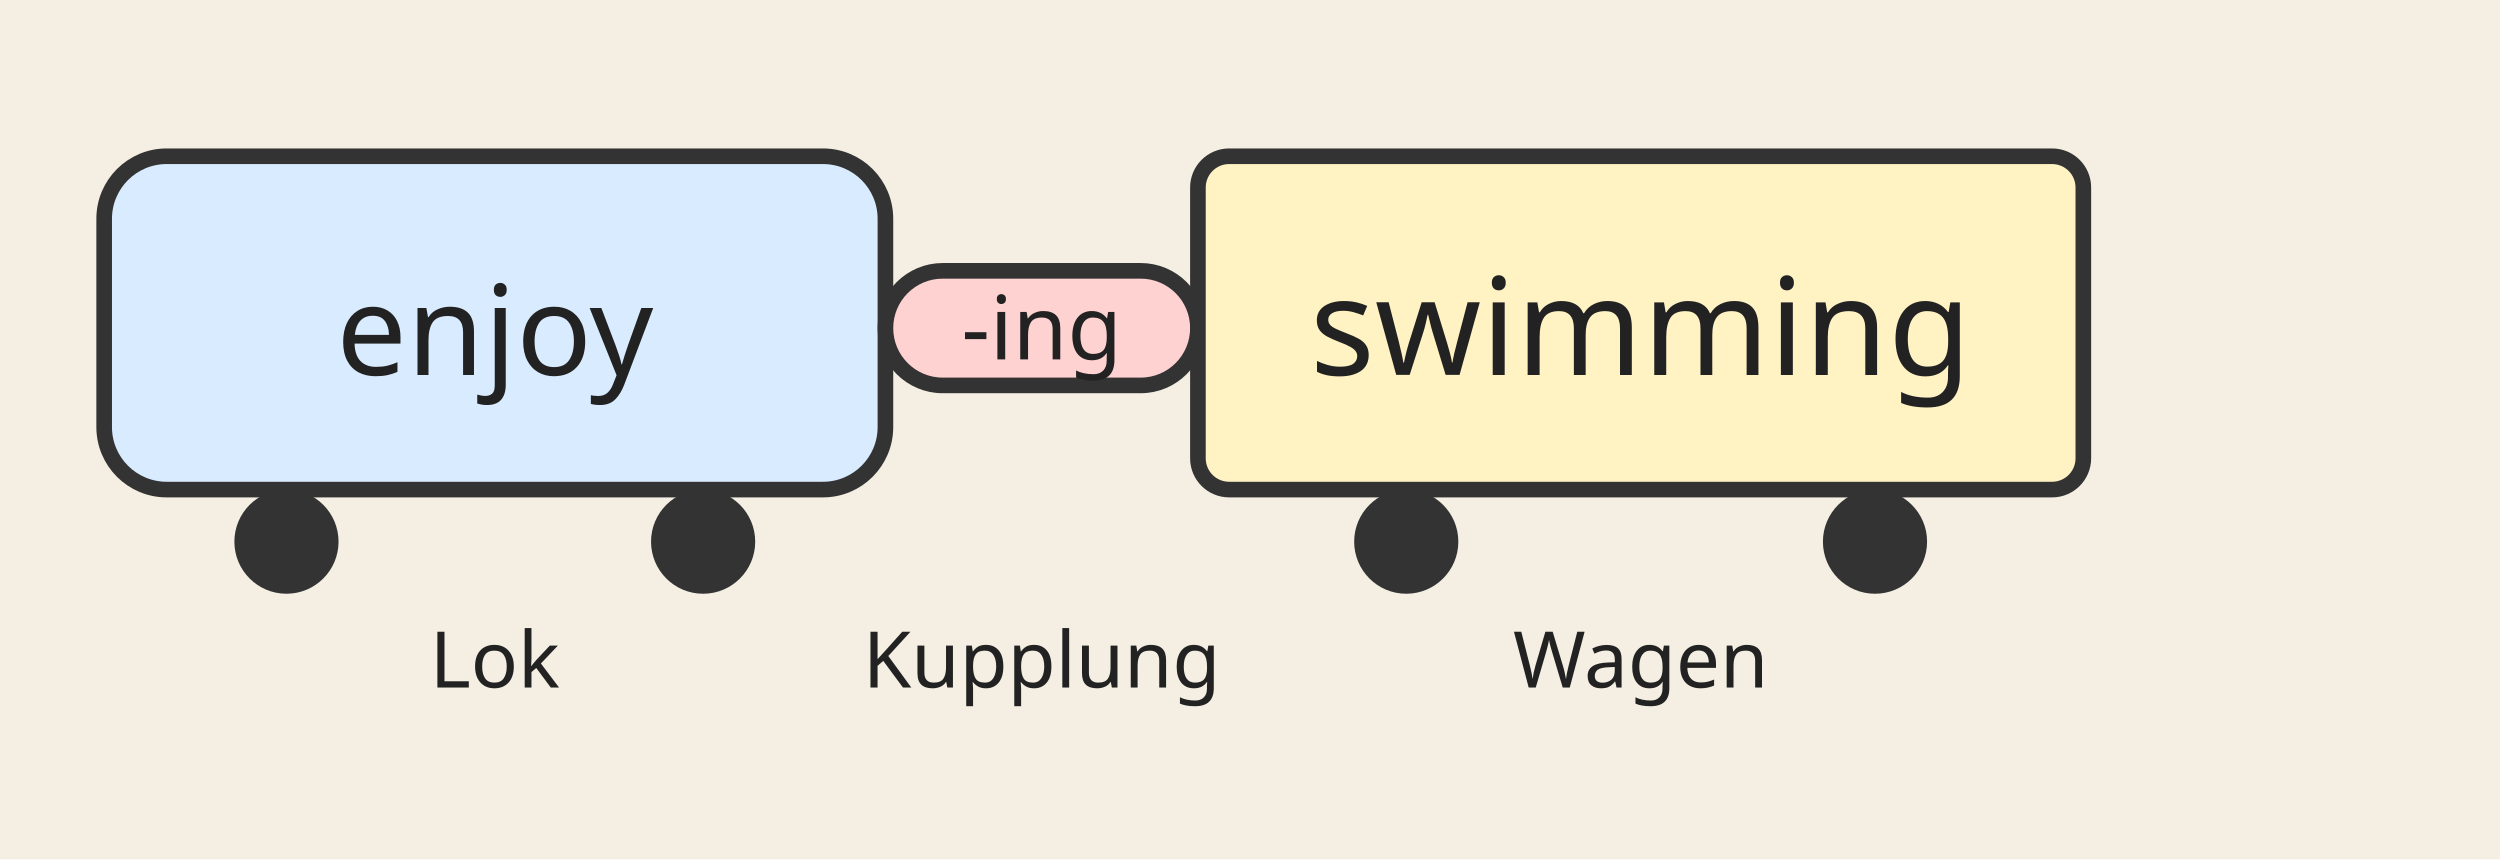
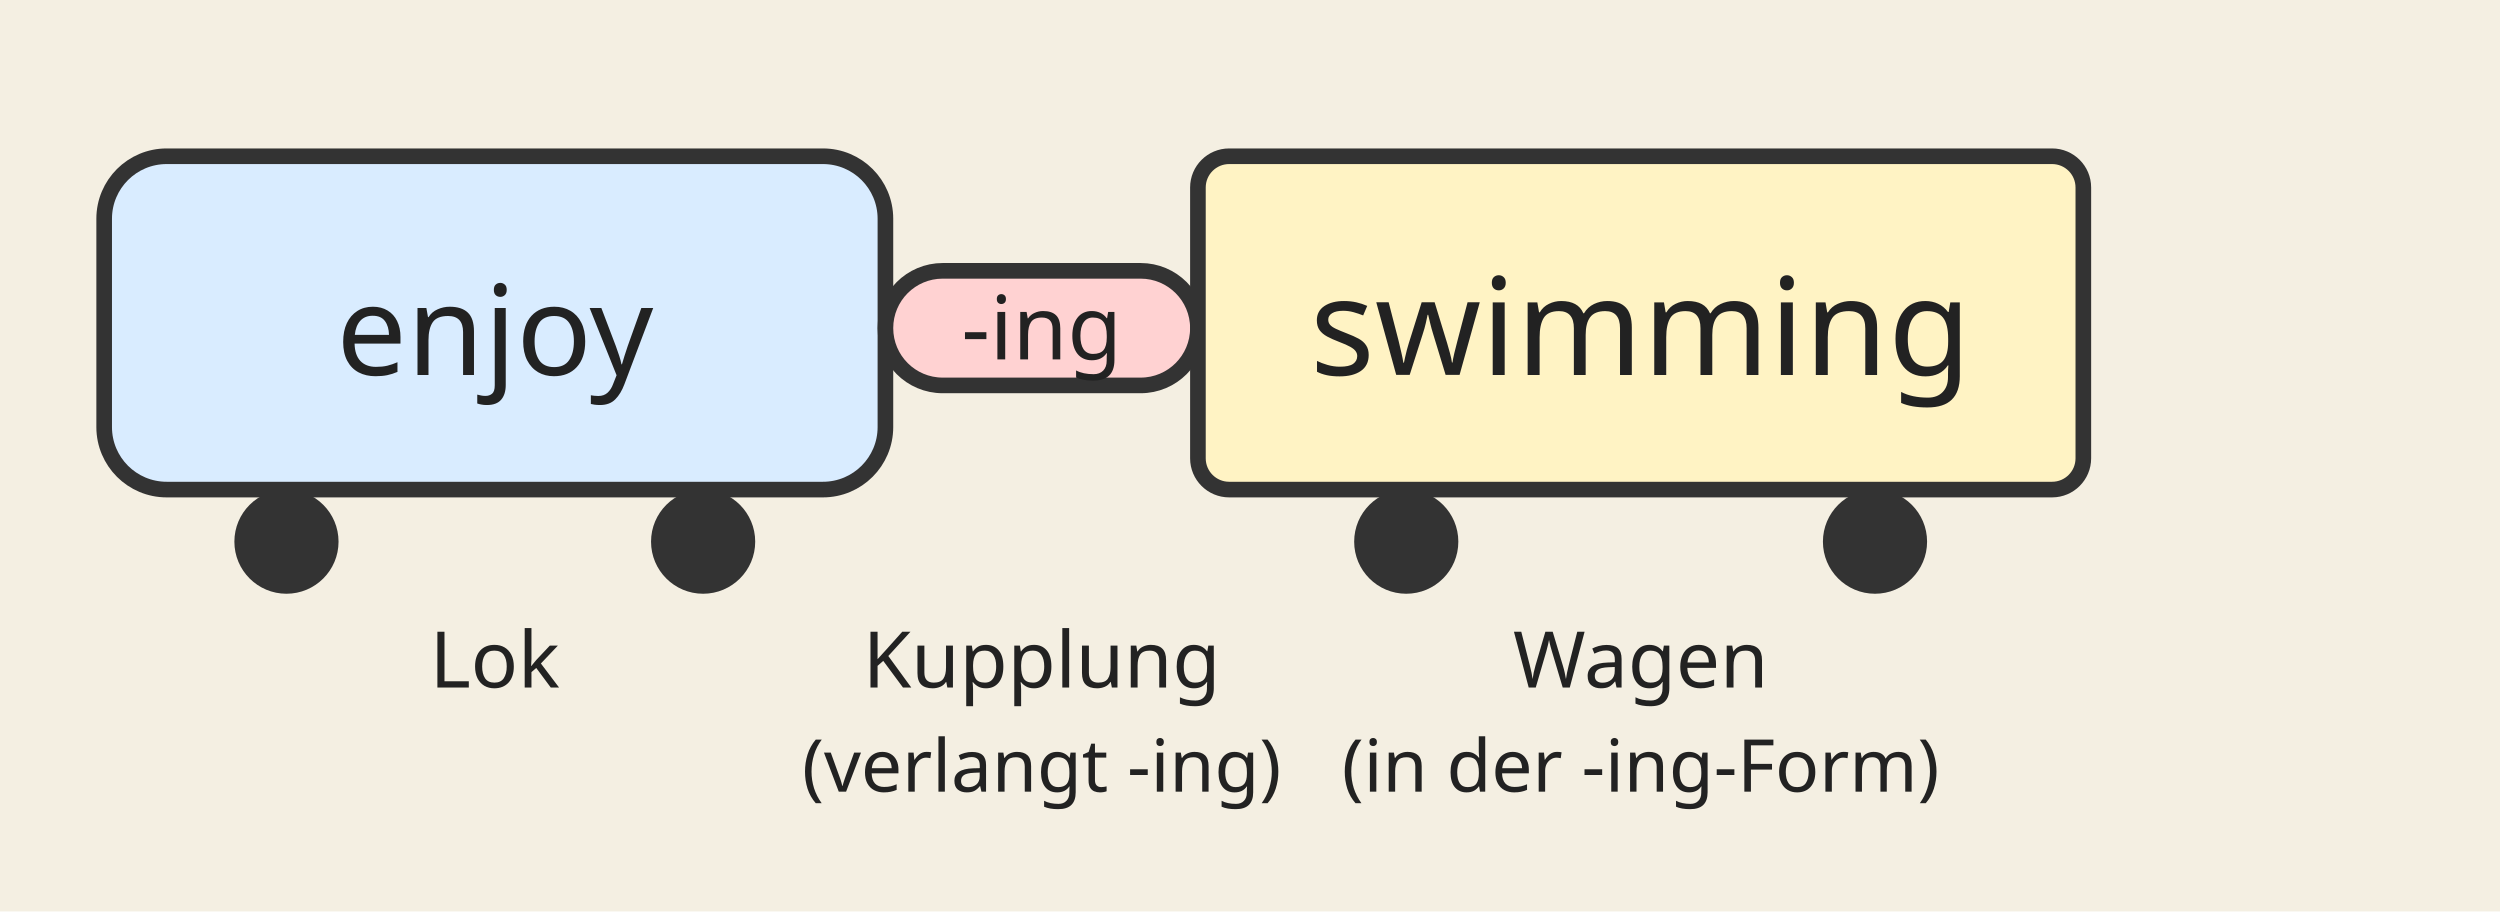
- <svg xmlns="http://www.w3.org/2000/svg" viewBox="0 0 480 165" role="img">
-   <rect width="480" height="165" fill="#f4efe2" />
+ <svg xmlns="http://www.w3.org/2000/svg" viewBox="0 0 480 175" role="img">
+   <rect width="480" height="175" fill="#f4efe2" />
  <rect x="20" y="30" width="150" height="64" rx="12" fill="#d9ecff" stroke="#333" stroke-width="3" />
  <text x="95" y="72" text-anchor="middle" font-family="sans-serif" font-size="24" fill="#222">enjoy</text>
  <rect x="170" y="52" width="60" height="22" rx="11" fill="#ffd2d2" stroke="#333" stroke-width="3" />
  <text x="200" y="69" text-anchor="middle" font-family="sans-serif" font-size="17" fill="#222">-ing</text>
  <rect x="230" y="30" width="170" height="64" rx="6" fill="#fff3c4" stroke="#333" stroke-width="3" />
  <text x="315" y="72" text-anchor="middle" font-family="sans-serif" font-size="26" fill="#222">swimming</text>
  <circle cx="55" cy="104" r="10" fill="#333" />
  <circle cx="135" cy="104" r="10" fill="#333" />
  <circle cx="270" cy="104" r="10" fill="#333" />
  <circle cx="360" cy="104" r="10" fill="#333" />
  <text x="95" y="132" text-anchor="middle" font-family="sans-serif" font-size="15" fill="#222">Lok</text>
  <text x="200" y="132" text-anchor="middle" font-family="sans-serif" font-size="15" fill="#222">Kupplung</text>
+   <text x="200" y="152" text-anchor="middle" font-family="sans-serif" font-size="14" fill="#222">(verlangt -ing)</text>
  <text x="315" y="132" text-anchor="middle" font-family="sans-serif" font-size="15" fill="#222">Wagen</text>
+   <text x="315" y="152" text-anchor="middle" font-family="sans-serif" font-size="14" fill="#222">(in der -ing-Form)</text>
</svg>
